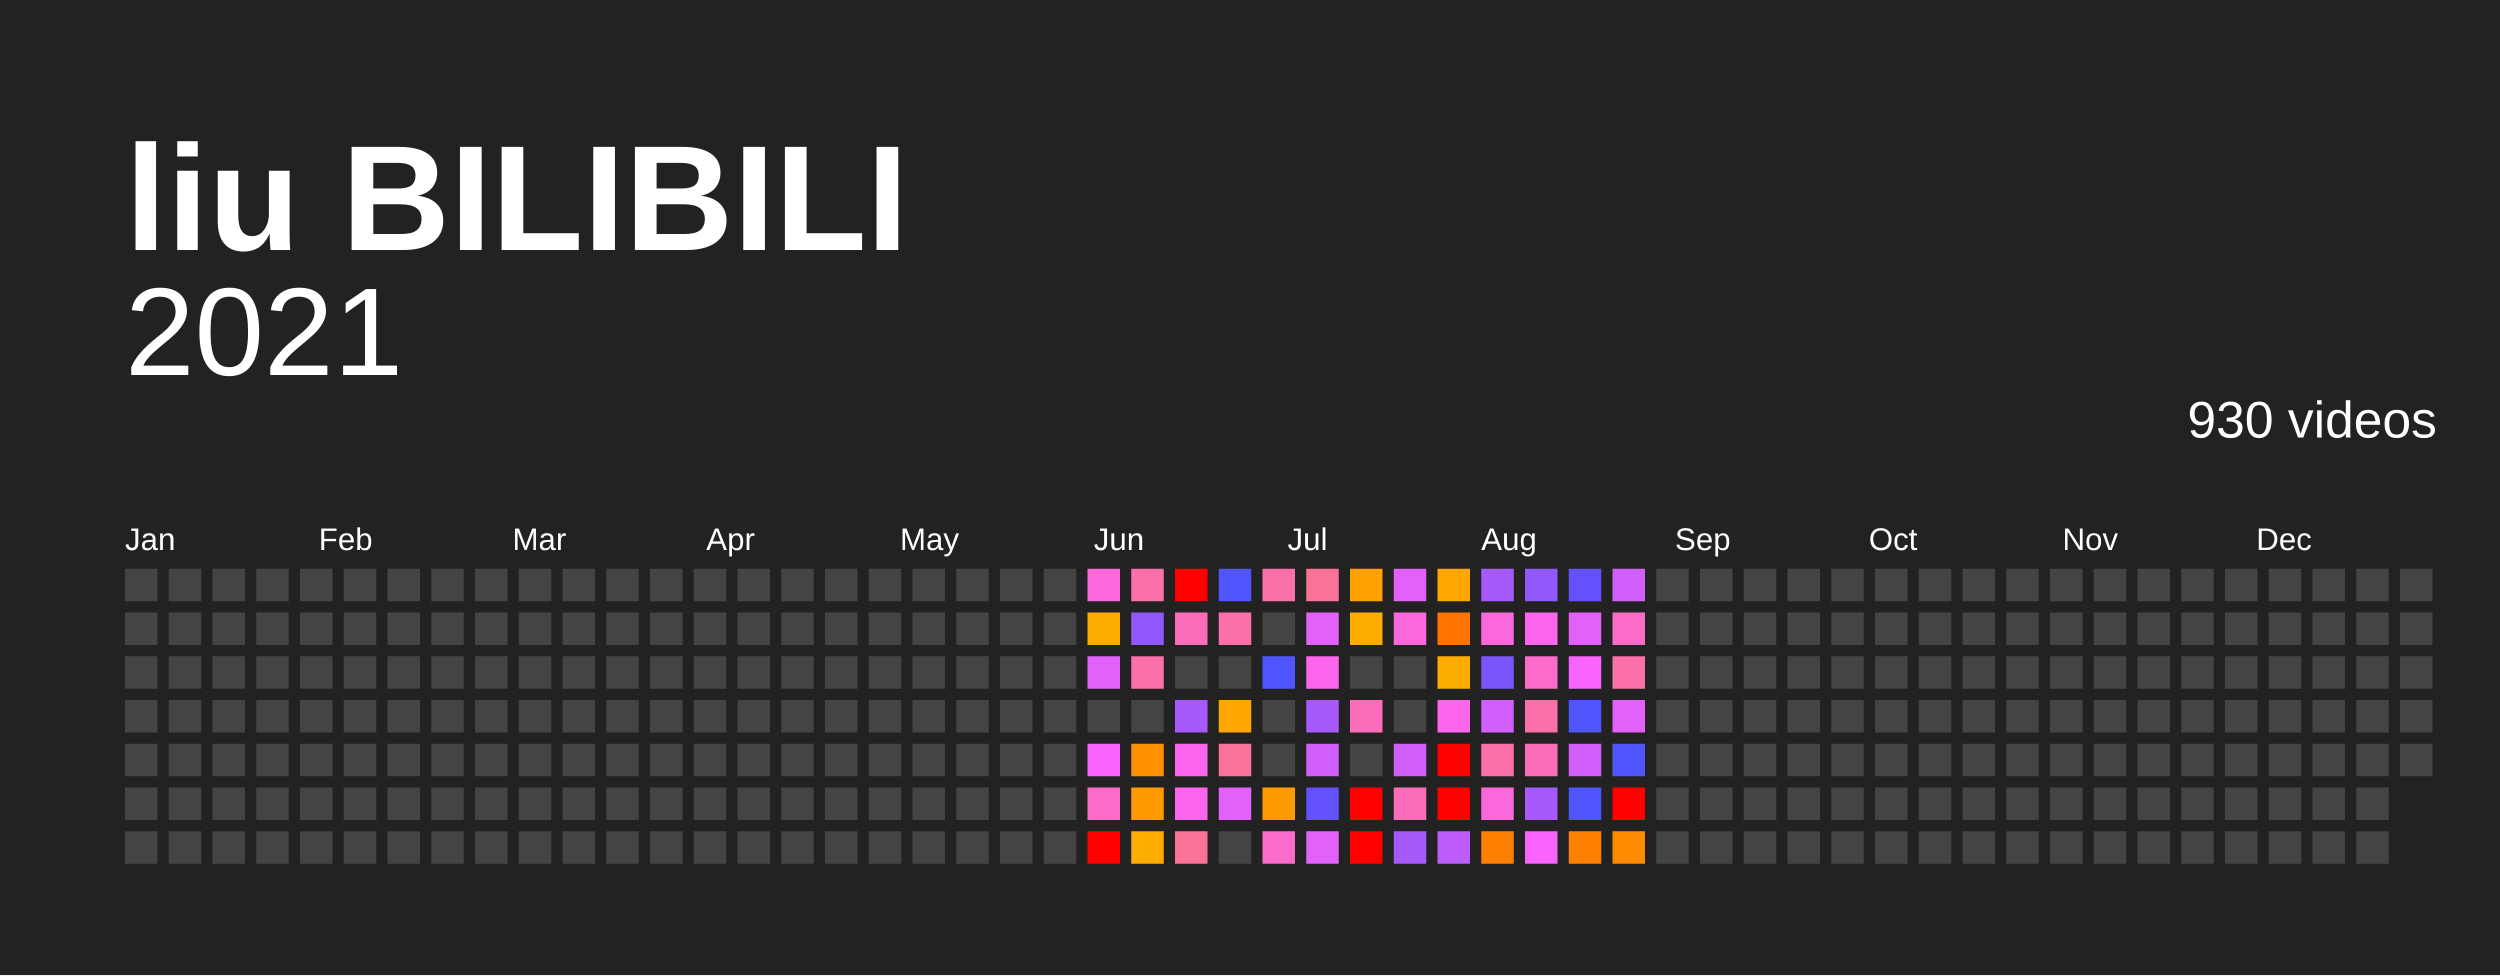
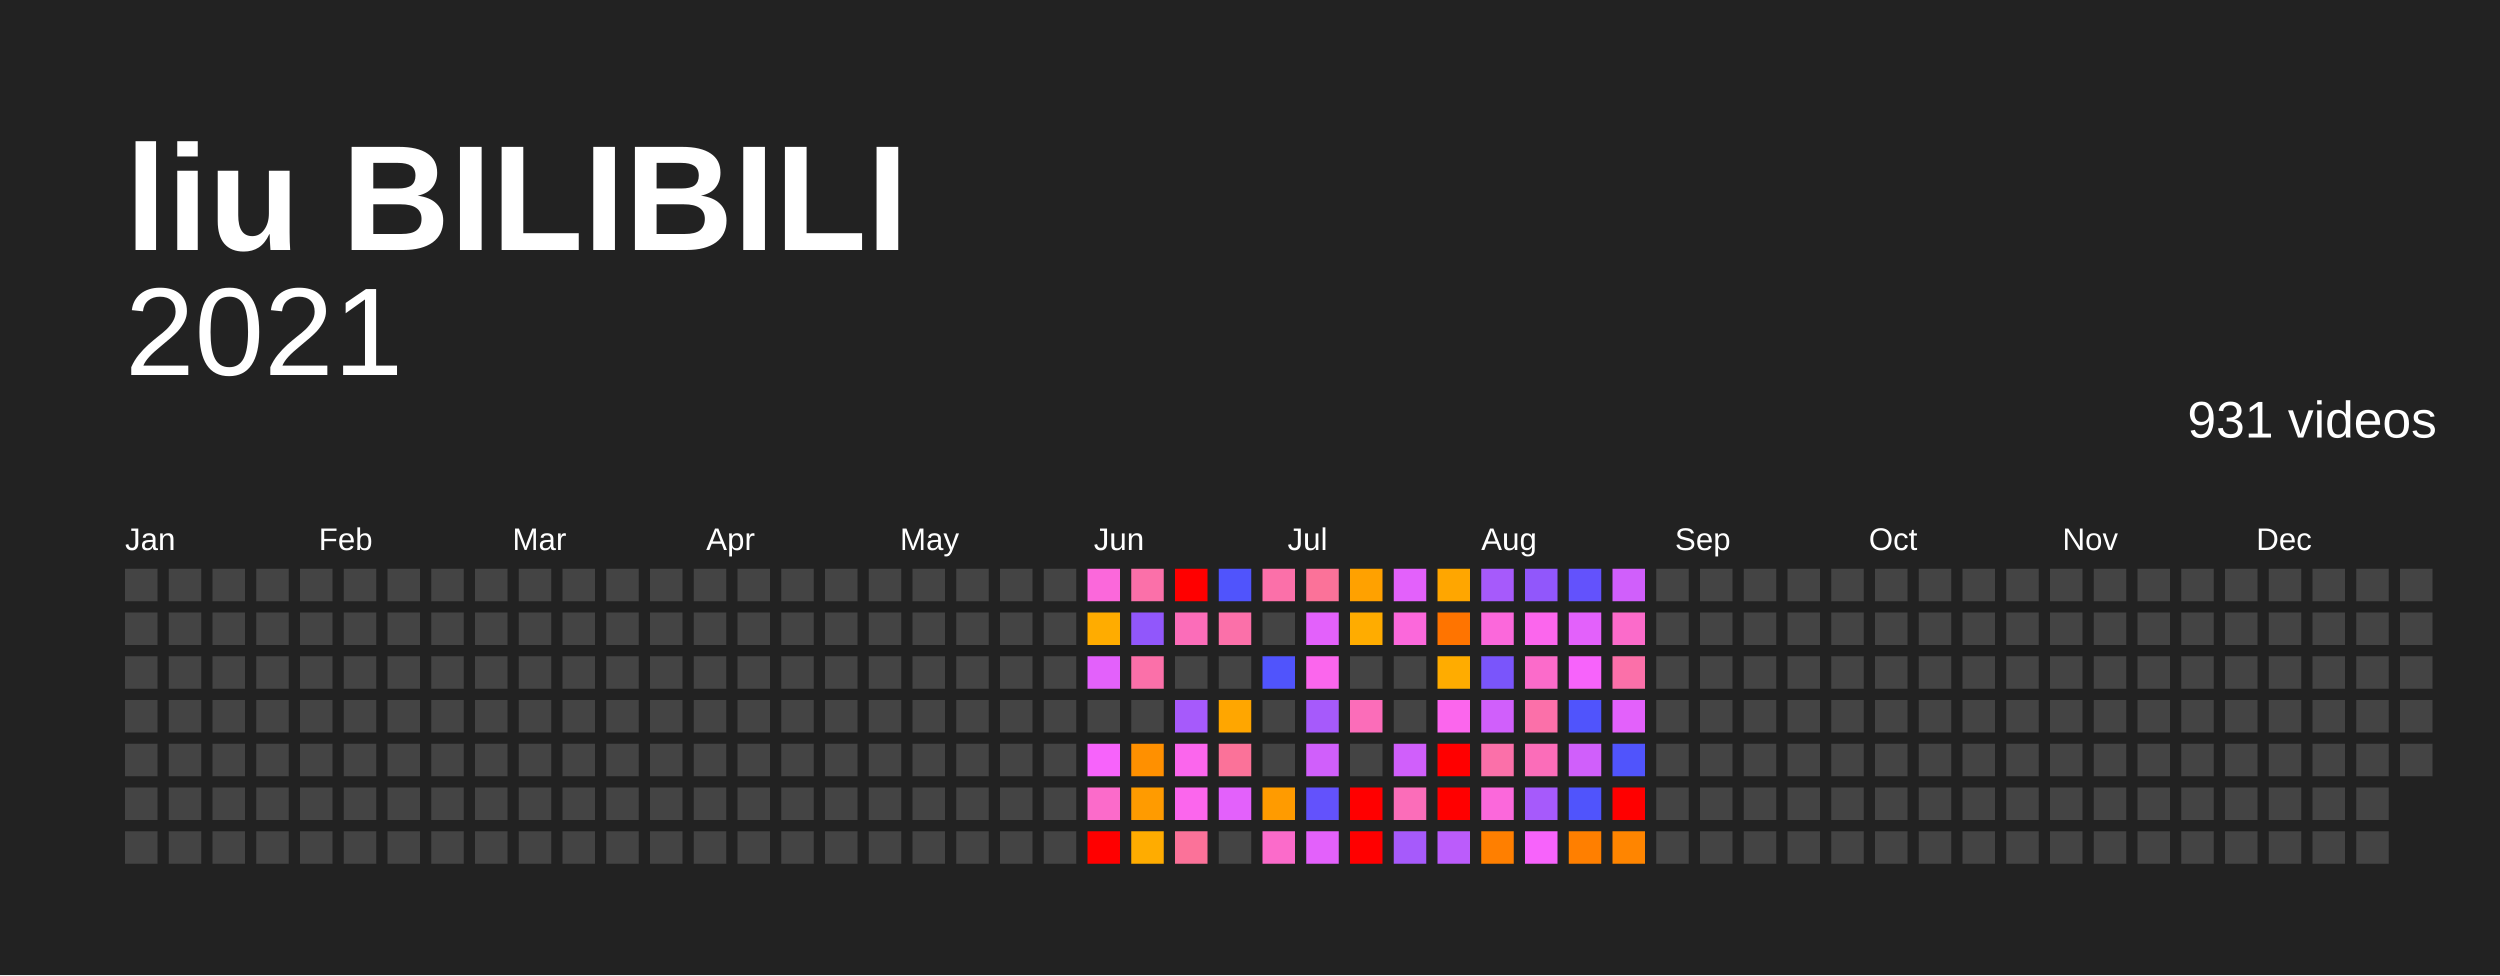
<svg xmlns="http://www.w3.org/2000/svg" baseProfile="full" height="78mm" version="1.1" viewBox="0,0,200,78" width="200mm">
  <defs />
  <rect fill="#222222" height="78" width="200" x="0" y="0" />
  <text fill="#FFFFFF" style="font-size:12px; font-family:Arial; font-weight:bold;" x="10" y="20">liu BILIBILI</text>
  <text alignment-baseline="hanging" fill="#FFFFFF" style="font-size:10.0px; font-family:Arial;" x="10" y="30">2021</text>
-   <text alignment-baseline="hanging" fill="#FFFFFF" style="font-size:4.125px; font-family:Arial;" x="175" y="35">930 videos</text>
+   <text alignment-baseline="hanging" fill="#FFFFFF" style="font-size:4.125px; font-family:Arial;" x="175" y="35">931 videos</text>
  <text fill="#FFFFFF" style="font-size:2.5px; font-family:Arial" x="10.0" y="44">Jan</text>
  <text fill="#FFFFFF" style="font-size:2.5px; font-family:Arial" x="25.5" y="44">Feb</text>
  <text fill="#FFFFFF" style="font-size:2.5px; font-family:Arial" x="41.0" y="44">Mar</text>
  <text fill="#FFFFFF" style="font-size:2.5px; font-family:Arial" x="56.5" y="44">Apr</text>
  <text fill="#FFFFFF" style="font-size:2.5px; font-family:Arial" x="72.0" y="44">May</text>
  <text fill="#FFFFFF" style="font-size:2.5px; font-family:Arial" x="87.5" y="44">Jun</text>
  <text fill="#FFFFFF" style="font-size:2.5px; font-family:Arial" x="103.0" y="44">Jul</text>
  <text fill="#FFFFFF" style="font-size:2.5px; font-family:Arial" x="118.5" y="44">Aug</text>
  <text fill="#FFFFFF" style="font-size:2.5px; font-family:Arial" x="134.0" y="44">Sep</text>
  <text fill="#FFFFFF" style="font-size:2.5px; font-family:Arial" x="149.5" y="44">Oct</text>
  <text fill="#FFFFFF" style="font-size:2.5px; font-family:Arial" x="165.0" y="44">Nov</text>
  <text fill="#FFFFFF" style="font-size:2.5px; font-family:Arial" x="180.5" y="44">Dec</text>
  <rect fill="#444444" height="2.6" width="2.6" x="10.0" y="45.5" />
  <rect fill="#444444" height="2.6" width="2.6" x="10.0" y="49.0" />
  <rect fill="#444444" height="2.6" width="2.6" x="10.0" y="52.5" />
  <rect fill="#444444" height="2.6" width="2.6" x="10.0" y="56.0" />
  <rect fill="#444444" height="2.6" width="2.6" x="10.0" y="59.5" />
  <rect fill="#444444" height="2.6" width="2.6" x="10.0" y="63.0" />
  <rect fill="#444444" height="2.6" width="2.6" x="10.0" y="66.5" />
  <rect fill="#444444" height="2.6" width="2.6" x="13.5" y="45.5" />
  <rect fill="#444444" height="2.6" width="2.6" x="13.5" y="49.0" />
  <rect fill="#444444" height="2.6" width="2.6" x="13.5" y="52.5" />
  <rect fill="#444444" height="2.6" width="2.6" x="13.5" y="56.0" />
  <rect fill="#444444" height="2.6" width="2.6" x="13.5" y="59.5" />
  <rect fill="#444444" height="2.6" width="2.6" x="13.5" y="63.0" />
  <rect fill="#444444" height="2.6" width="2.6" x="13.5" y="66.5" />
  <rect fill="#444444" height="2.6" width="2.6" x="17.0" y="45.5" />
  <rect fill="#444444" height="2.6" width="2.6" x="17.0" y="49.0" />
  <rect fill="#444444" height="2.6" width="2.6" x="17.0" y="52.5" />
  <rect fill="#444444" height="2.6" width="2.6" x="17.0" y="56.0" />
  <rect fill="#444444" height="2.6" width="2.6" x="17.0" y="59.5" />
  <rect fill="#444444" height="2.6" width="2.6" x="17.0" y="63.0" />
  <rect fill="#444444" height="2.6" width="2.6" x="17.0" y="66.5" />
  <rect fill="#444444" height="2.6" width="2.6" x="20.5" y="45.5" />
  <rect fill="#444444" height="2.6" width="2.6" x="20.5" y="49.0" />
  <rect fill="#444444" height="2.6" width="2.6" x="20.5" y="52.5" />
  <rect fill="#444444" height="2.6" width="2.6" x="20.5" y="56.0" />
  <rect fill="#444444" height="2.6" width="2.6" x="20.5" y="59.5" />
  <rect fill="#444444" height="2.6" width="2.6" x="20.5" y="63.0" />
  <rect fill="#444444" height="2.6" width="2.6" x="20.5" y="66.5" />
  <rect fill="#444444" height="2.6" width="2.6" x="24.0" y="45.5" />
  <rect fill="#444444" height="2.6" width="2.6" x="24.0" y="49.0" />
  <rect fill="#444444" height="2.6" width="2.6" x="24.0" y="52.5" />
  <rect fill="#444444" height="2.6" width="2.6" x="24.0" y="56.0" />
  <rect fill="#444444" height="2.6" width="2.6" x="24.0" y="59.5" />
  <rect fill="#444444" height="2.6" width="2.6" x="24.0" y="63.0" />
  <rect fill="#444444" height="2.6" width="2.6" x="24.0" y="66.5" />
  <rect fill="#444444" height="2.6" width="2.6" x="27.5" y="45.5" />
  <rect fill="#444444" height="2.6" width="2.6" x="27.5" y="49.0" />
  <rect fill="#444444" height="2.6" width="2.6" x="27.5" y="52.5" />
  <rect fill="#444444" height="2.6" width="2.6" x="27.5" y="56.0" />
  <rect fill="#444444" height="2.6" width="2.6" x="27.5" y="59.5" />
  <rect fill="#444444" height="2.6" width="2.6" x="27.5" y="63.0" />
  <rect fill="#444444" height="2.6" width="2.6" x="27.5" y="66.5" />
  <rect fill="#444444" height="2.6" width="2.6" x="31.0" y="45.5" />
  <rect fill="#444444" height="2.6" width="2.6" x="31.0" y="49.0" />
  <rect fill="#444444" height="2.6" width="2.6" x="31.0" y="52.5" />
  <rect fill="#444444" height="2.6" width="2.6" x="31.0" y="56.0" />
  <rect fill="#444444" height="2.6" width="2.6" x="31.0" y="59.5" />
  <rect fill="#444444" height="2.6" width="2.6" x="31.0" y="63.0" />
  <rect fill="#444444" height="2.6" width="2.6" x="31.0" y="66.5" />
  <rect fill="#444444" height="2.6" width="2.6" x="34.5" y="45.5" />
  <rect fill="#444444" height="2.6" width="2.6" x="34.5" y="49.0" />
  <rect fill="#444444" height="2.6" width="2.6" x="34.5" y="52.5" />
  <rect fill="#444444" height="2.6" width="2.6" x="34.5" y="56.0" />
  <rect fill="#444444" height="2.6" width="2.6" x="34.5" y="59.5" />
  <rect fill="#444444" height="2.6" width="2.6" x="34.5" y="63.0" />
  <rect fill="#444444" height="2.6" width="2.6" x="34.5" y="66.5" />
  <rect fill="#444444" height="2.6" width="2.6" x="38.0" y="45.5" />
  <rect fill="#444444" height="2.6" width="2.6" x="38.0" y="49.0" />
  <rect fill="#444444" height="2.6" width="2.6" x="38.0" y="52.5" />
  <rect fill="#444444" height="2.6" width="2.6" x="38.0" y="56.0" />
  <rect fill="#444444" height="2.6" width="2.6" x="38.0" y="59.5" />
  <rect fill="#444444" height="2.6" width="2.6" x="38.0" y="63.0" />
  <rect fill="#444444" height="2.6" width="2.6" x="38.0" y="66.5" />
  <rect fill="#444444" height="2.6" width="2.6" x="41.5" y="45.5" />
  <rect fill="#444444" height="2.6" width="2.6" x="41.5" y="49.0" />
  <rect fill="#444444" height="2.6" width="2.6" x="41.5" y="52.5" />
  <rect fill="#444444" height="2.6" width="2.6" x="41.5" y="56.0" />
  <rect fill="#444444" height="2.6" width="2.6" x="41.5" y="59.5" />
  <rect fill="#444444" height="2.6" width="2.6" x="41.5" y="63.0" />
  <rect fill="#444444" height="2.6" width="2.6" x="41.5" y="66.5" />
  <rect fill="#444444" height="2.6" width="2.6" x="45.0" y="45.5" />
  <rect fill="#444444" height="2.6" width="2.6" x="45.0" y="49.0" />
  <rect fill="#444444" height="2.6" width="2.6" x="45.0" y="52.5" />
  <rect fill="#444444" height="2.6" width="2.6" x="45.0" y="56.0" />
  <rect fill="#444444" height="2.6" width="2.6" x="45.0" y="59.5" />
  <rect fill="#444444" height="2.6" width="2.6" x="45.0" y="63.0" />
  <rect fill="#444444" height="2.6" width="2.6" x="45.0" y="66.5" />
  <rect fill="#444444" height="2.6" width="2.6" x="48.5" y="45.5" />
  <rect fill="#444444" height="2.6" width="2.6" x="48.5" y="49.0" />
  <rect fill="#444444" height="2.6" width="2.6" x="48.5" y="52.5" />
  <rect fill="#444444" height="2.6" width="2.6" x="48.5" y="56.0" />
  <rect fill="#444444" height="2.6" width="2.6" x="48.5" y="59.5" />
  <rect fill="#444444" height="2.6" width="2.6" x="48.5" y="63.0" />
  <rect fill="#444444" height="2.6" width="2.6" x="48.5" y="66.5" />
  <rect fill="#444444" height="2.6" width="2.6" x="52.0" y="45.5" />
  <rect fill="#444444" height="2.6" width="2.6" x="52.0" y="49.0" />
  <rect fill="#444444" height="2.6" width="2.6" x="52.0" y="52.5" />
  <rect fill="#444444" height="2.6" width="2.6" x="52.0" y="56.0" />
  <rect fill="#444444" height="2.6" width="2.6" x="52.0" y="59.5" />
  <rect fill="#444444" height="2.6" width="2.6" x="52.0" y="63.0" />
  <rect fill="#444444" height="2.6" width="2.6" x="52.0" y="66.5" />
  <rect fill="#444444" height="2.6" width="2.6" x="55.5" y="45.5" />
  <rect fill="#444444" height="2.6" width="2.6" x="55.5" y="49.0" />
  <rect fill="#444444" height="2.6" width="2.6" x="55.5" y="52.5" />
  <rect fill="#444444" height="2.6" width="2.6" x="55.5" y="56.0" />
  <rect fill="#444444" height="2.6" width="2.6" x="55.5" y="59.5" />
  <rect fill="#444444" height="2.6" width="2.6" x="55.5" y="63.0" />
  <rect fill="#444444" height="2.6" width="2.6" x="55.5" y="66.5" />
  <rect fill="#444444" height="2.6" width="2.6" x="59.0" y="45.5" />
  <rect fill="#444444" height="2.6" width="2.6" x="59.0" y="49.0" />
  <rect fill="#444444" height="2.6" width="2.6" x="59.0" y="52.5" />
  <rect fill="#444444" height="2.6" width="2.6" x="59.0" y="56.0" />
  <rect fill="#444444" height="2.6" width="2.6" x="59.0" y="59.5" />
  <rect fill="#444444" height="2.6" width="2.6" x="59.0" y="63.0" />
  <rect fill="#444444" height="2.6" width="2.6" x="59.0" y="66.5" />
  <rect fill="#444444" height="2.6" width="2.6" x="62.5" y="45.5" />
  <rect fill="#444444" height="2.6" width="2.6" x="62.5" y="49.0" />
  <rect fill="#444444" height="2.6" width="2.6" x="62.5" y="52.5" />
  <rect fill="#444444" height="2.6" width="2.6" x="62.5" y="56.0" />
  <rect fill="#444444" height="2.6" width="2.6" x="62.5" y="59.5" />
  <rect fill="#444444" height="2.6" width="2.6" x="62.5" y="63.0" />
  <rect fill="#444444" height="2.6" width="2.6" x="62.5" y="66.5" />
  <rect fill="#444444" height="2.6" width="2.6" x="66.0" y="45.5" />
  <rect fill="#444444" height="2.6" width="2.6" x="66.0" y="49.0" />
  <rect fill="#444444" height="2.6" width="2.6" x="66.0" y="52.5" />
  <rect fill="#444444" height="2.6" width="2.6" x="66.0" y="56.0" />
  <rect fill="#444444" height="2.6" width="2.6" x="66.0" y="59.5" />
  <rect fill="#444444" height="2.6" width="2.6" x="66.0" y="63.0" />
  <rect fill="#444444" height="2.6" width="2.6" x="66.0" y="66.5" />
  <rect fill="#444444" height="2.6" width="2.6" x="69.5" y="45.5" />
  <rect fill="#444444" height="2.6" width="2.6" x="69.5" y="49.0" />
  <rect fill="#444444" height="2.6" width="2.6" x="69.5" y="52.5" />
  <rect fill="#444444" height="2.6" width="2.6" x="69.5" y="56.0" />
  <rect fill="#444444" height="2.6" width="2.6" x="69.5" y="59.5" />
  <rect fill="#444444" height="2.6" width="2.6" x="69.5" y="63.0" />
  <rect fill="#444444" height="2.6" width="2.6" x="69.5" y="66.5" />
  <rect fill="#444444" height="2.6" width="2.6" x="73.0" y="45.5" />
  <rect fill="#444444" height="2.6" width="2.6" x="73.0" y="49.0" />
  <rect fill="#444444" height="2.6" width="2.6" x="73.0" y="52.5" />
  <rect fill="#444444" height="2.6" width="2.6" x="73.0" y="56.0" />
  <rect fill="#444444" height="2.6" width="2.6" x="73.0" y="59.5" />
  <rect fill="#444444" height="2.6" width="2.6" x="73.0" y="63.0" />
  <rect fill="#444444" height="2.6" width="2.6" x="73.0" y="66.5" />
  <rect fill="#444444" height="2.6" width="2.6" x="76.5" y="45.5" />
  <rect fill="#444444" height="2.6" width="2.6" x="76.5" y="49.0" />
  <rect fill="#444444" height="2.6" width="2.6" x="76.5" y="52.5" />
  <rect fill="#444444" height="2.6" width="2.6" x="76.5" y="56.0" />
  <rect fill="#444444" height="2.6" width="2.6" x="76.5" y="59.5" />
  <rect fill="#444444" height="2.6" width="2.6" x="76.5" y="63.0" />
  <rect fill="#444444" height="2.6" width="2.6" x="76.5" y="66.5" />
  <rect fill="#444444" height="2.6" width="2.6" x="80.0" y="45.5" />
  <rect fill="#444444" height="2.6" width="2.6" x="80.0" y="49.0" />
  <rect fill="#444444" height="2.6" width="2.6" x="80.0" y="52.5" />
  <rect fill="#444444" height="2.6" width="2.6" x="80.0" y="56.0" />
  <rect fill="#444444" height="2.6" width="2.6" x="80.0" y="59.5" />
  <rect fill="#444444" height="2.6" width="2.6" x="80.0" y="63.0" />
  <rect fill="#444444" height="2.6" width="2.6" x="80.0" y="66.5" />
  <rect fill="#444444" height="2.6" width="2.6" x="83.5" y="45.5" />
  <rect fill="#444444" height="2.6" width="2.6" x="83.5" y="49.0" />
  <rect fill="#444444" height="2.6" width="2.6" x="83.5" y="52.5" />
  <rect fill="#444444" height="2.6" width="2.6" x="83.5" y="56.0" />
  <rect fill="#444444" height="2.6" width="2.6" x="83.5" y="59.5" />
  <rect fill="#444444" height="2.6" width="2.6" x="83.5" y="63.0" />
  <rect fill="#444444" height="2.6" width="2.6" x="83.5" y="66.5" />
  <rect fill="#fb68db" height="2.6" width="2.6" x="87.0" y="45.5" />
  <rect fill="#ffac00" height="2.6" width="2.6" x="87.0" y="49.0" />
  <rect fill="#e361fb" height="2.6" width="2.6" x="87.0" y="52.5" />
  <rect fill="#444444" height="2.6" width="2.6" x="87.0" y="56.0" />
  <rect fill="#f763fb" height="2.6" width="2.6" x="87.0" y="59.5" />
  <rect fill="#fb6bca" height="2.6" width="2.6" x="87.0" y="63.0" />
  <rect fill="red" height="2.6" width="2.6" x="87.0" y="66.5" />
  <rect fill="#fb70a9" height="2.6" width="2.6" x="90.5" y="45.5" />
  <rect fill="#9157fb" height="2.6" width="2.6" x="90.5" y="49.0" />
  <rect fill="#fb70a9" height="2.6" width="2.6" x="90.5" y="52.5" />
  <rect fill="#444444" height="2.6" width="2.6" x="90.5" y="56.0" />
  <rect fill="#ff9000" height="2.6" width="2.6" x="90.5" y="59.5" />
  <rect fill="#ff9b00" height="2.6" width="2.6" x="90.5" y="63.0" />
  <rect fill="#ffac00" height="2.6" width="2.6" x="90.5" y="66.5" />
  <rect fill="red" height="2.6" width="2.6" x="94.0" y="45.5" />
  <rect fill="#fb6db9" height="2.6" width="2.6" x="94.0" y="49.0" />
  <rect fill="#444444" height="2.6" width="2.6" x="94.0" y="52.5" />
  <rect fill="#a65afb" height="2.6" width="2.6" x="94.0" y="56.0" />
  <rect fill="#fb66ed" height="2.6" width="2.6" x="94.0" y="59.5" />
  <rect fill="#fb66ed" height="2.6" width="2.6" x="94.0" y="63.0" />
  <rect fill="#fb7299" height="2.6" width="2.6" x="94.0" y="66.5" />
  <rect fill="#5054fc" height="2.6" width="2.6" x="97.5" y="45.5" />
  <rect fill="#fb70a9" height="2.6" width="2.6" x="97.5" y="49.0" />
  <rect fill="#444444" height="2.6" width="2.6" x="97.5" y="52.5" />
  <rect fill="#ffa600" height="2.6" width="2.6" x="97.5" y="56.0" />
  <rect fill="#fb7299" height="2.6" width="2.6" x="97.5" y="59.5" />
  <rect fill="#e361fb" height="2.6" width="2.6" x="97.5" y="63.0" />
  <rect fill="#444444" height="2.6" width="2.6" x="97.5" y="66.5" />
  <rect fill="#fb70a9" height="2.6" width="2.6" x="101.0" y="45.5" />
  <rect fill="#444444" height="2.6" width="2.6" x="101.0" y="49.0" />
  <rect fill="#5054fc" height="2.6" width="2.6" x="101.0" y="52.5" />
  <rect fill="#444444" height="2.6" width="2.6" x="101.0" y="56.0" />
  <rect fill="#444444" height="2.6" width="2.6" x="101.0" y="59.5" />
  <rect fill="#ff9b00" height="2.6" width="2.6" x="101.0" y="63.0" />
  <rect fill="#fb6bca" height="2.6" width="2.6" x="101.0" y="66.5" />
  <rect fill="#fb7299" height="2.6" width="2.6" x="104.5" y="45.5" />
  <rect fill="#e361fb" height="2.6" width="2.6" x="104.5" y="49.0" />
  <rect fill="#fb66ed" height="2.6" width="2.6" x="104.5" y="52.5" />
  <rect fill="#a65afb" height="2.6" width="2.6" x="104.5" y="56.0" />
  <rect fill="#d05ffb" height="2.6" width="2.6" x="104.5" y="59.5" />
  <rect fill="#6352fc" height="2.6" width="2.6" x="104.5" y="63.0" />
  <rect fill="#e361fb" height="2.6" width="2.6" x="104.5" y="66.5" />
  <rect fill="#ffa100" height="2.6" width="2.6" x="108.0" y="45.5" />
  <rect fill="#ffac00" height="2.6" width="2.6" x="108.0" y="49.0" />
  <rect fill="#444444" height="2.6" width="2.6" x="108.0" y="52.5" />
  <rect fill="#fb6db9" height="2.6" width="2.6" x="108.0" y="56.0" />
  <rect fill="#444444" height="2.6" width="2.6" x="108.0" y="59.5" />
  <rect fill="red" height="2.6" width="2.6" x="108.0" y="63.0" />
  <rect fill="red" height="2.6" width="2.6" x="108.0" y="66.5" />
  <rect fill="#e361fb" height="2.6" width="2.6" x="111.5" y="45.5" />
  <rect fill="#fb68db" height="2.6" width="2.6" x="111.5" y="49.0" />
  <rect fill="#444444" height="2.6" width="2.6" x="111.5" y="52.5" />
  <rect fill="#444444" height="2.6" width="2.6" x="111.5" y="56.0" />
  <rect fill="#d05ffb" height="2.6" width="2.6" x="111.5" y="59.5" />
  <rect fill="#fb6db9" height="2.6" width="2.6" x="111.5" y="63.0" />
  <rect fill="#a65afb" height="2.6" width="2.6" x="111.5" y="66.5" />
  <rect fill="#ffa600" height="2.6" width="2.6" x="115.0" y="45.5" />
  <rect fill="#ff7400" height="2.6" width="2.6" x="115.0" y="49.0" />
  <rect fill="#ffac00" height="2.6" width="2.6" x="115.0" y="52.5" />
  <rect fill="#fb66ed" height="2.6" width="2.6" x="115.0" y="56.0" />
  <rect fill="red" height="2.6" width="2.6" x="115.0" y="59.5" />
  <rect fill="red" height="2.6" width="2.6" x="115.0" y="63.0" />
  <rect fill="#bb5cfb" height="2.6" width="2.6" x="115.0" y="66.5" />
  <rect fill="#a65afb" height="2.6" width="2.6" x="118.5" y="45.5" />
  <rect fill="#fb68db" height="2.6" width="2.6" x="118.5" y="49.0" />
  <rect fill="#7a55fb" height="2.6" width="2.6" x="118.5" y="52.5" />
  <rect fill="#d05ffb" height="2.6" width="2.6" x="118.5" y="56.0" />
  <rect fill="#fb70a9" height="2.6" width="2.6" x="118.5" y="59.5" />
  <rect fill="#fb68db" height="2.6" width="2.6" x="118.5" y="63.0" />
  <rect fill="#ff7f00" height="2.6" width="2.6" x="118.5" y="66.5" />
  <rect fill="#9157fb" height="2.6" width="2.6" x="122.0" y="45.5" />
  <rect fill="#fb66ed" height="2.6" width="2.6" x="122.0" y="49.0" />
  <rect fill="#fb6bca" height="2.6" width="2.6" x="122.0" y="52.5" />
  <rect fill="#fb70a9" height="2.6" width="2.6" x="122.0" y="56.0" />
  <rect fill="#fb6db9" height="2.6" width="2.6" x="122.0" y="59.5" />
  <rect fill="#a65afb" height="2.6" width="2.6" x="122.0" y="63.0" />
  <rect fill="#f763fb" height="2.6" width="2.6" x="122.0" y="66.5" />
  <rect fill="#6352fc" height="2.6" width="2.6" x="125.5" y="45.5" />
  <rect fill="#e361fb" height="2.6" width="2.6" x="125.5" y="49.0" />
  <rect fill="#f763fb" height="2.6" width="2.6" x="125.5" y="52.5" />
  <rect fill="#5054fc" height="2.6" width="2.6" x="125.5" y="56.0" />
  <rect fill="#d05ffb" height="2.6" width="2.6" x="125.5" y="59.5" />
  <rect fill="#5054fc" height="2.6" width="2.6" x="125.5" y="63.0" />
  <rect fill="#ff7f00" height="2.6" width="2.6" x="125.5" y="66.5" />
  <rect fill="#d05ffb" height="2.6" width="2.6" x="129.0" y="45.5" />
  <rect fill="#fb6bca" height="2.6" width="2.6" x="129.0" y="49.0" />
  <rect fill="#fb70a9" height="2.6" width="2.6" x="129.0" y="52.5" />
  <rect fill="#e361fb" height="2.6" width="2.6" x="129.0" y="56.0" />
  <rect fill="#5054fc" height="2.6" width="2.6" x="129.0" y="59.5" />
  <rect fill="red" height="2.6" width="2.6" x="129.0" y="63.0" />
-   <rect fill="#ff8b00" height="2.6" width="2.6" x="129.0" y="66.5" />
+   <rect fill="#ff8500" height="2.6" width="2.6" x="129.0" y="66.5" />
  <rect fill="#444444" height="2.6" width="2.6" x="132.5" y="45.5" />
  <rect fill="#444444" height="2.6" width="2.6" x="132.5" y="49.0" />
  <rect fill="#444444" height="2.6" width="2.6" x="132.5" y="52.5" />
  <rect fill="#444444" height="2.6" width="2.6" x="132.5" y="56.0" />
  <rect fill="#444444" height="2.6" width="2.6" x="132.5" y="59.5" />
  <rect fill="#444444" height="2.6" width="2.6" x="132.5" y="63.0" />
  <rect fill="#444444" height="2.6" width="2.6" x="132.5" y="66.5" />
  <rect fill="#444444" height="2.6" width="2.6" x="136.0" y="45.5" />
  <rect fill="#444444" height="2.6" width="2.6" x="136.0" y="49.0" />
  <rect fill="#444444" height="2.6" width="2.6" x="136.0" y="52.5" />
  <rect fill="#444444" height="2.6" width="2.6" x="136.0" y="56.0" />
  <rect fill="#444444" height="2.6" width="2.6" x="136.0" y="59.5" />
  <rect fill="#444444" height="2.6" width="2.6" x="136.0" y="63.0" />
  <rect fill="#444444" height="2.6" width="2.6" x="136.0" y="66.5" />
  <rect fill="#444444" height="2.6" width="2.6" x="139.5" y="45.5" />
  <rect fill="#444444" height="2.6" width="2.6" x="139.5" y="49.0" />
  <rect fill="#444444" height="2.6" width="2.6" x="139.5" y="52.5" />
  <rect fill="#444444" height="2.6" width="2.6" x="139.5" y="56.0" />
  <rect fill="#444444" height="2.6" width="2.6" x="139.5" y="59.5" />
  <rect fill="#444444" height="2.6" width="2.6" x="139.5" y="63.0" />
  <rect fill="#444444" height="2.6" width="2.6" x="139.5" y="66.5" />
  <rect fill="#444444" height="2.6" width="2.6" x="143.0" y="45.5" />
  <rect fill="#444444" height="2.6" width="2.6" x="143.0" y="49.0" />
  <rect fill="#444444" height="2.6" width="2.6" x="143.0" y="52.5" />
  <rect fill="#444444" height="2.6" width="2.6" x="143.0" y="56.0" />
  <rect fill="#444444" height="2.6" width="2.6" x="143.0" y="59.5" />
  <rect fill="#444444" height="2.6" width="2.6" x="143.0" y="63.0" />
  <rect fill="#444444" height="2.6" width="2.6" x="143.0" y="66.5" />
  <rect fill="#444444" height="2.6" width="2.6" x="146.5" y="45.5" />
  <rect fill="#444444" height="2.6" width="2.6" x="146.5" y="49.0" />
  <rect fill="#444444" height="2.6" width="2.6" x="146.5" y="52.5" />
  <rect fill="#444444" height="2.6" width="2.6" x="146.5" y="56.0" />
  <rect fill="#444444" height="2.6" width="2.6" x="146.5" y="59.5" />
  <rect fill="#444444" height="2.6" width="2.6" x="146.5" y="63.0" />
  <rect fill="#444444" height="2.6" width="2.6" x="146.5" y="66.5" />
  <rect fill="#444444" height="2.6" width="2.6" x="150.0" y="45.5" />
  <rect fill="#444444" height="2.6" width="2.6" x="150.0" y="49.0" />
  <rect fill="#444444" height="2.6" width="2.6" x="150.0" y="52.5" />
  <rect fill="#444444" height="2.6" width="2.6" x="150.0" y="56.0" />
  <rect fill="#444444" height="2.6" width="2.6" x="150.0" y="59.5" />
  <rect fill="#444444" height="2.6" width="2.6" x="150.0" y="63.0" />
  <rect fill="#444444" height="2.6" width="2.6" x="150.0" y="66.5" />
  <rect fill="#444444" height="2.6" width="2.6" x="153.5" y="45.5" />
  <rect fill="#444444" height="2.6" width="2.6" x="153.5" y="49.0" />
  <rect fill="#444444" height="2.6" width="2.6" x="153.5" y="52.5" />
  <rect fill="#444444" height="2.6" width="2.6" x="153.5" y="56.0" />
  <rect fill="#444444" height="2.6" width="2.6" x="153.5" y="59.5" />
  <rect fill="#444444" height="2.6" width="2.6" x="153.5" y="63.0" />
  <rect fill="#444444" height="2.6" width="2.6" x="153.5" y="66.5" />
  <rect fill="#444444" height="2.6" width="2.6" x="157.0" y="45.5" />
  <rect fill="#444444" height="2.6" width="2.6" x="157.0" y="49.0" />
  <rect fill="#444444" height="2.6" width="2.6" x="157.0" y="52.5" />
  <rect fill="#444444" height="2.6" width="2.6" x="157.0" y="56.0" />
  <rect fill="#444444" height="2.6" width="2.6" x="157.0" y="59.5" />
  <rect fill="#444444" height="2.6" width="2.6" x="157.0" y="63.0" />
  <rect fill="#444444" height="2.6" width="2.6" x="157.0" y="66.5" />
  <rect fill="#444444" height="2.6" width="2.6" x="160.5" y="45.5" />
  <rect fill="#444444" height="2.6" width="2.6" x="160.5" y="49.0" />
  <rect fill="#444444" height="2.6" width="2.6" x="160.5" y="52.5" />
  <rect fill="#444444" height="2.6" width="2.6" x="160.5" y="56.0" />
  <rect fill="#444444" height="2.6" width="2.6" x="160.5" y="59.5" />
  <rect fill="#444444" height="2.6" width="2.6" x="160.5" y="63.0" />
  <rect fill="#444444" height="2.6" width="2.6" x="160.5" y="66.5" />
  <rect fill="#444444" height="2.6" width="2.6" x="164.0" y="45.5" />
  <rect fill="#444444" height="2.6" width="2.6" x="164.0" y="49.0" />
  <rect fill="#444444" height="2.6" width="2.6" x="164.0" y="52.5" />
  <rect fill="#444444" height="2.6" width="2.6" x="164.0" y="56.0" />
  <rect fill="#444444" height="2.6" width="2.6" x="164.0" y="59.5" />
  <rect fill="#444444" height="2.6" width="2.6" x="164.0" y="63.0" />
  <rect fill="#444444" height="2.6" width="2.6" x="164.0" y="66.5" />
  <rect fill="#444444" height="2.6" width="2.6" x="167.5" y="45.5" />
  <rect fill="#444444" height="2.6" width="2.6" x="167.5" y="49.0" />
  <rect fill="#444444" height="2.6" width="2.6" x="167.5" y="52.5" />
  <rect fill="#444444" height="2.6" width="2.6" x="167.5" y="56.0" />
  <rect fill="#444444" height="2.6" width="2.6" x="167.5" y="59.5" />
  <rect fill="#444444" height="2.6" width="2.6" x="167.5" y="63.0" />
  <rect fill="#444444" height="2.6" width="2.6" x="167.5" y="66.5" />
  <rect fill="#444444" height="2.6" width="2.6" x="171.0" y="45.5" />
  <rect fill="#444444" height="2.6" width="2.6" x="171.0" y="49.0" />
  <rect fill="#444444" height="2.6" width="2.6" x="171.0" y="52.5" />
  <rect fill="#444444" height="2.6" width="2.6" x="171.0" y="56.0" />
  <rect fill="#444444" height="2.6" width="2.6" x="171.0" y="59.5" />
  <rect fill="#444444" height="2.6" width="2.6" x="171.0" y="63.0" />
  <rect fill="#444444" height="2.6" width="2.6" x="171.0" y="66.5" />
  <rect fill="#444444" height="2.6" width="2.6" x="174.5" y="45.5" />
  <rect fill="#444444" height="2.6" width="2.6" x="174.5" y="49.0" />
  <rect fill="#444444" height="2.6" width="2.6" x="174.5" y="52.5" />
  <rect fill="#444444" height="2.6" width="2.6" x="174.5" y="56.0" />
  <rect fill="#444444" height="2.6" width="2.6" x="174.5" y="59.5" />
  <rect fill="#444444" height="2.6" width="2.6" x="174.5" y="63.0" />
  <rect fill="#444444" height="2.6" width="2.6" x="174.5" y="66.5" />
  <rect fill="#444444" height="2.6" width="2.6" x="178.0" y="45.5" />
  <rect fill="#444444" height="2.6" width="2.6" x="178.0" y="49.0" />
  <rect fill="#444444" height="2.6" width="2.6" x="178.0" y="52.5" />
  <rect fill="#444444" height="2.6" width="2.6" x="178.0" y="56.0" />
  <rect fill="#444444" height="2.6" width="2.6" x="178.0" y="59.5" />
  <rect fill="#444444" height="2.6" width="2.6" x="178.0" y="63.0" />
  <rect fill="#444444" height="2.6" width="2.6" x="178.0" y="66.5" />
  <rect fill="#444444" height="2.6" width="2.6" x="181.5" y="45.5" />
  <rect fill="#444444" height="2.6" width="2.6" x="181.5" y="49.0" />
  <rect fill="#444444" height="2.6" width="2.6" x="181.5" y="52.5" />
  <rect fill="#444444" height="2.6" width="2.6" x="181.5" y="56.0" />
  <rect fill="#444444" height="2.6" width="2.6" x="181.5" y="59.5" />
  <rect fill="#444444" height="2.6" width="2.6" x="181.5" y="63.0" />
  <rect fill="#444444" height="2.6" width="2.6" x="181.5" y="66.5" />
  <rect fill="#444444" height="2.6" width="2.6" x="185.0" y="45.5" />
  <rect fill="#444444" height="2.6" width="2.6" x="185.0" y="49.0" />
  <rect fill="#444444" height="2.6" width="2.6" x="185.0" y="52.5" />
  <rect fill="#444444" height="2.6" width="2.6" x="185.0" y="56.0" />
  <rect fill="#444444" height="2.6" width="2.6" x="185.0" y="59.5" />
  <rect fill="#444444" height="2.6" width="2.6" x="185.0" y="63.0" />
  <rect fill="#444444" height="2.6" width="2.6" x="185.0" y="66.5" />
  <rect fill="#444444" height="2.6" width="2.6" x="188.5" y="45.5" />
  <rect fill="#444444" height="2.6" width="2.6" x="188.5" y="49.0" />
  <rect fill="#444444" height="2.6" width="2.6" x="188.5" y="52.5" />
  <rect fill="#444444" height="2.6" width="2.6" x="188.5" y="56.0" />
  <rect fill="#444444" height="2.6" width="2.6" x="188.5" y="59.5" />
  <rect fill="#444444" height="2.6" width="2.6" x="188.5" y="63.0" />
  <rect fill="#444444" height="2.6" width="2.6" x="188.5" y="66.5" />
  <rect fill="#444444" height="2.6" width="2.6" x="192.0" y="45.5" />
  <rect fill="#444444" height="2.6" width="2.6" x="192.0" y="49.0" />
  <rect fill="#444444" height="2.6" width="2.6" x="192.0" y="52.5" />
  <rect fill="#444444" height="2.6" width="2.6" x="192.0" y="56.0" />
  <rect fill="#444444" height="2.6" width="2.6" x="192.0" y="59.5" />
</svg>
